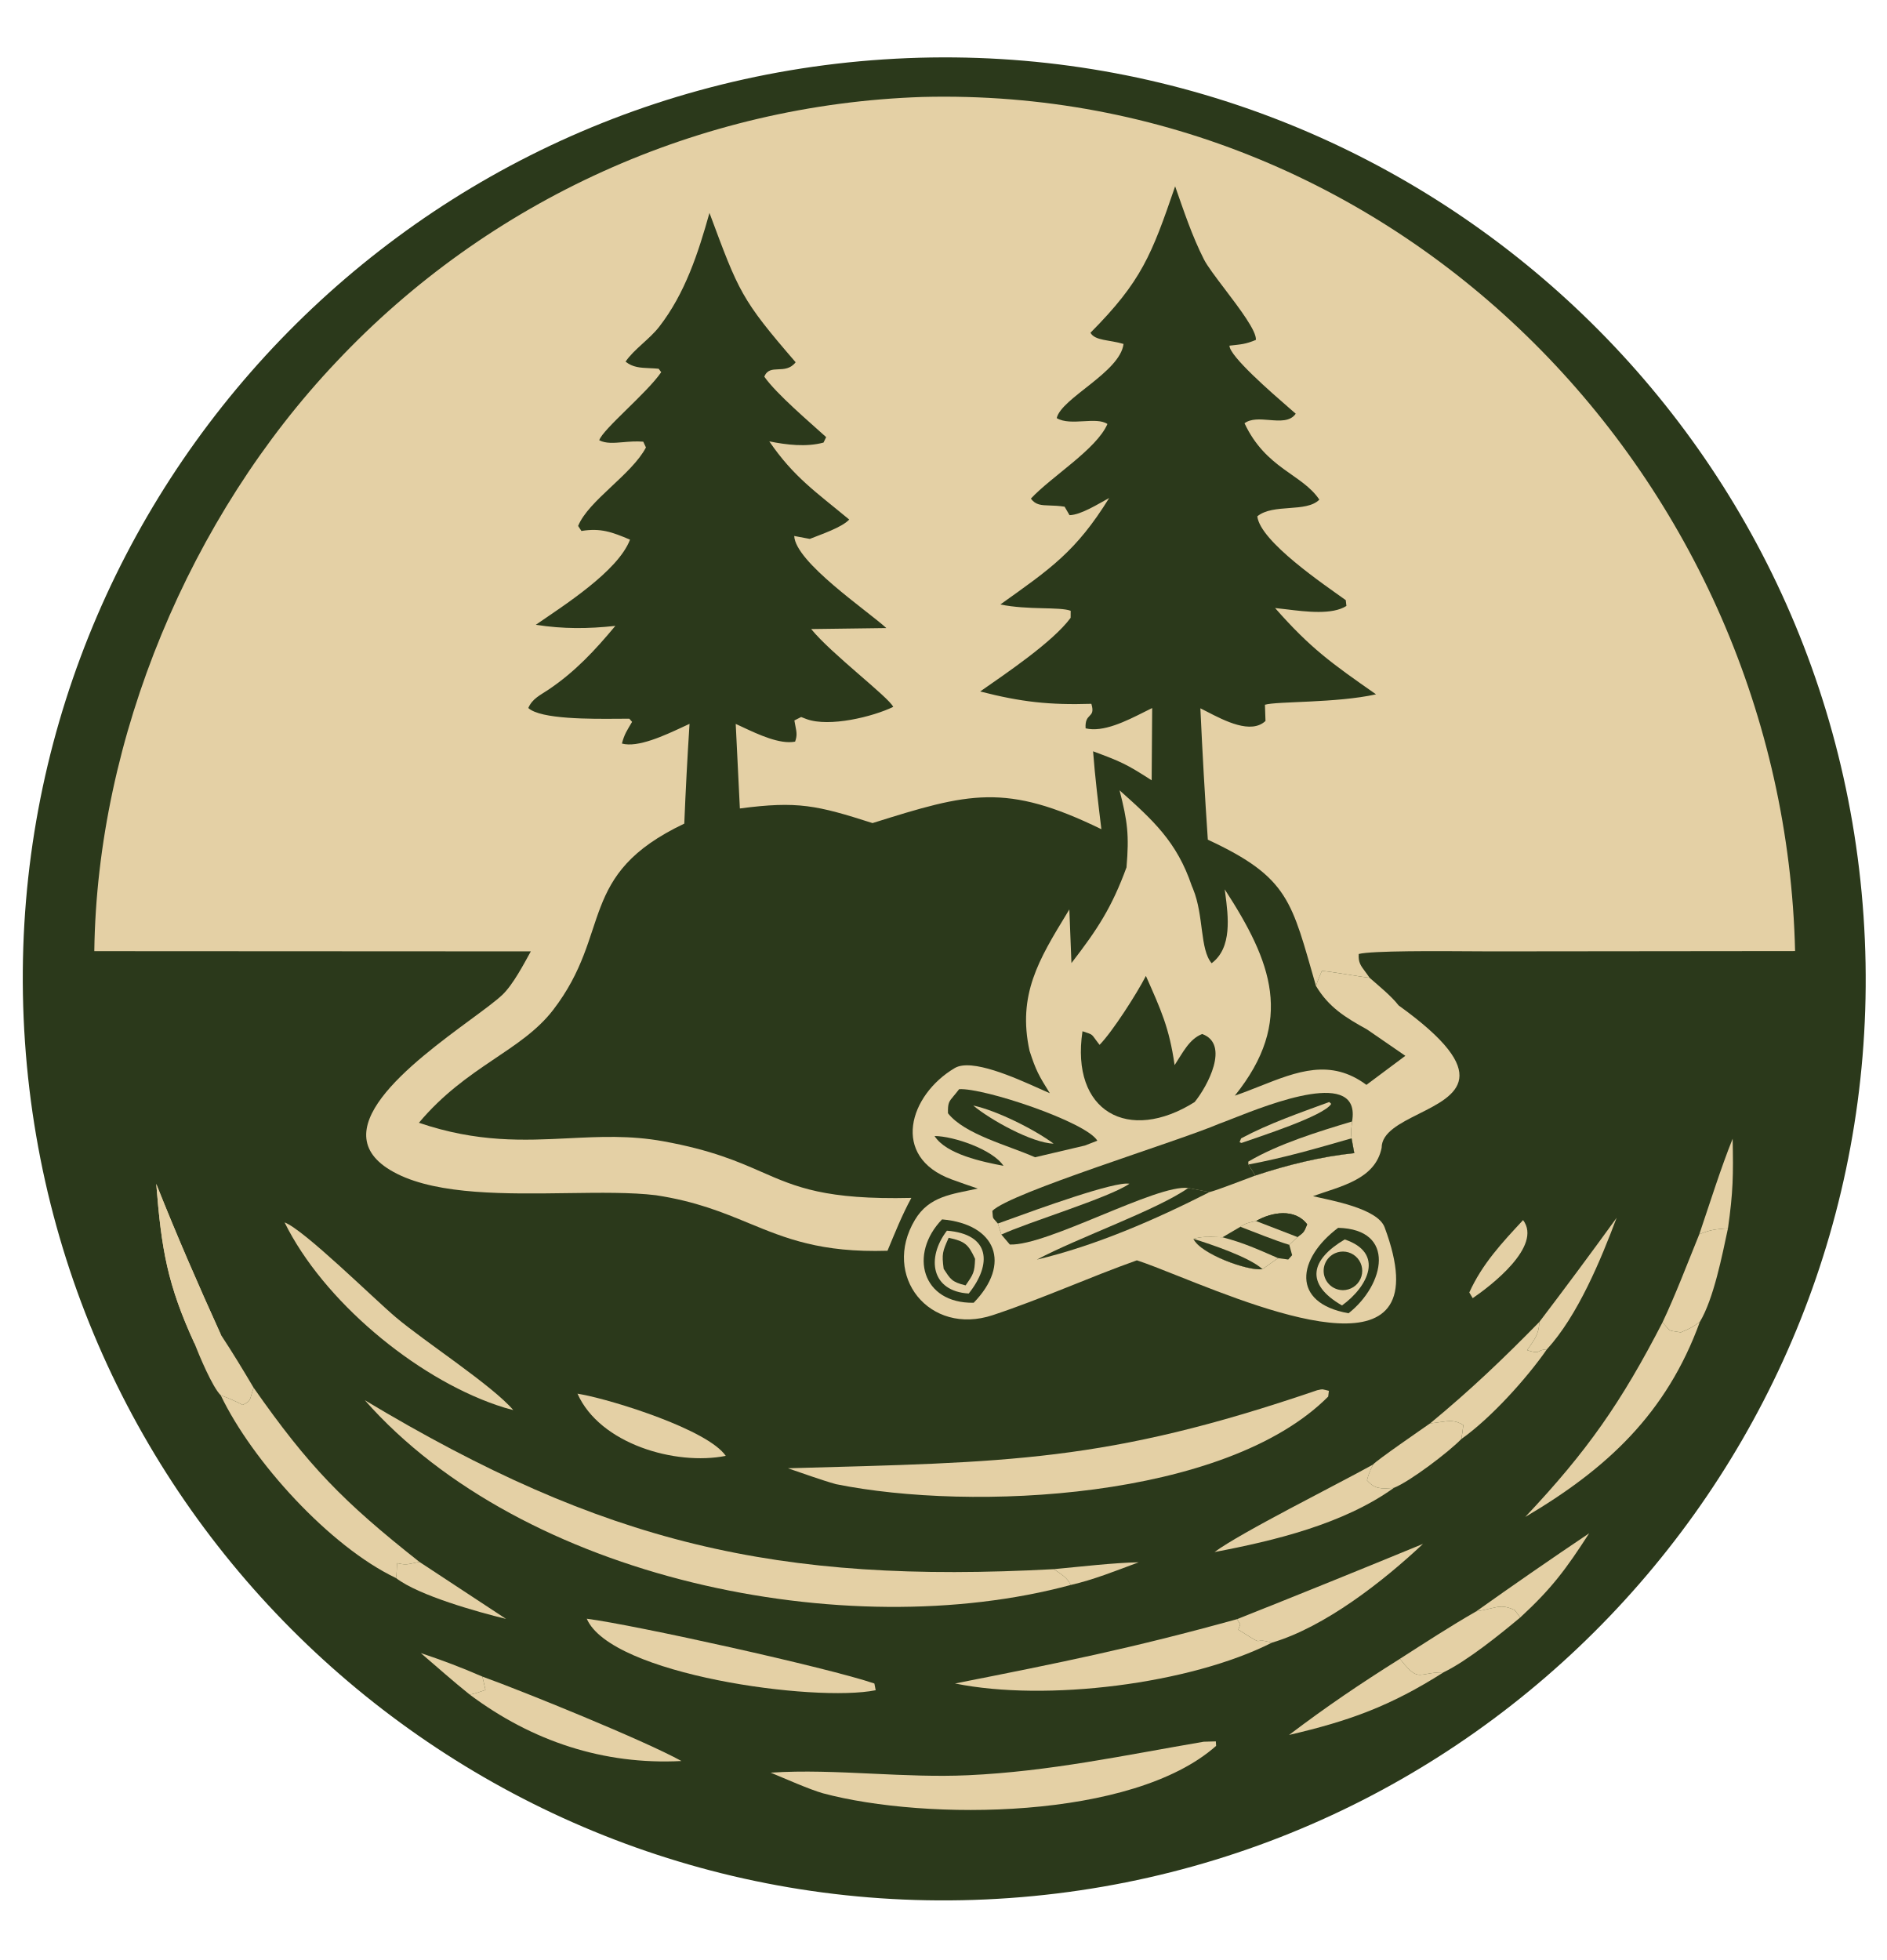
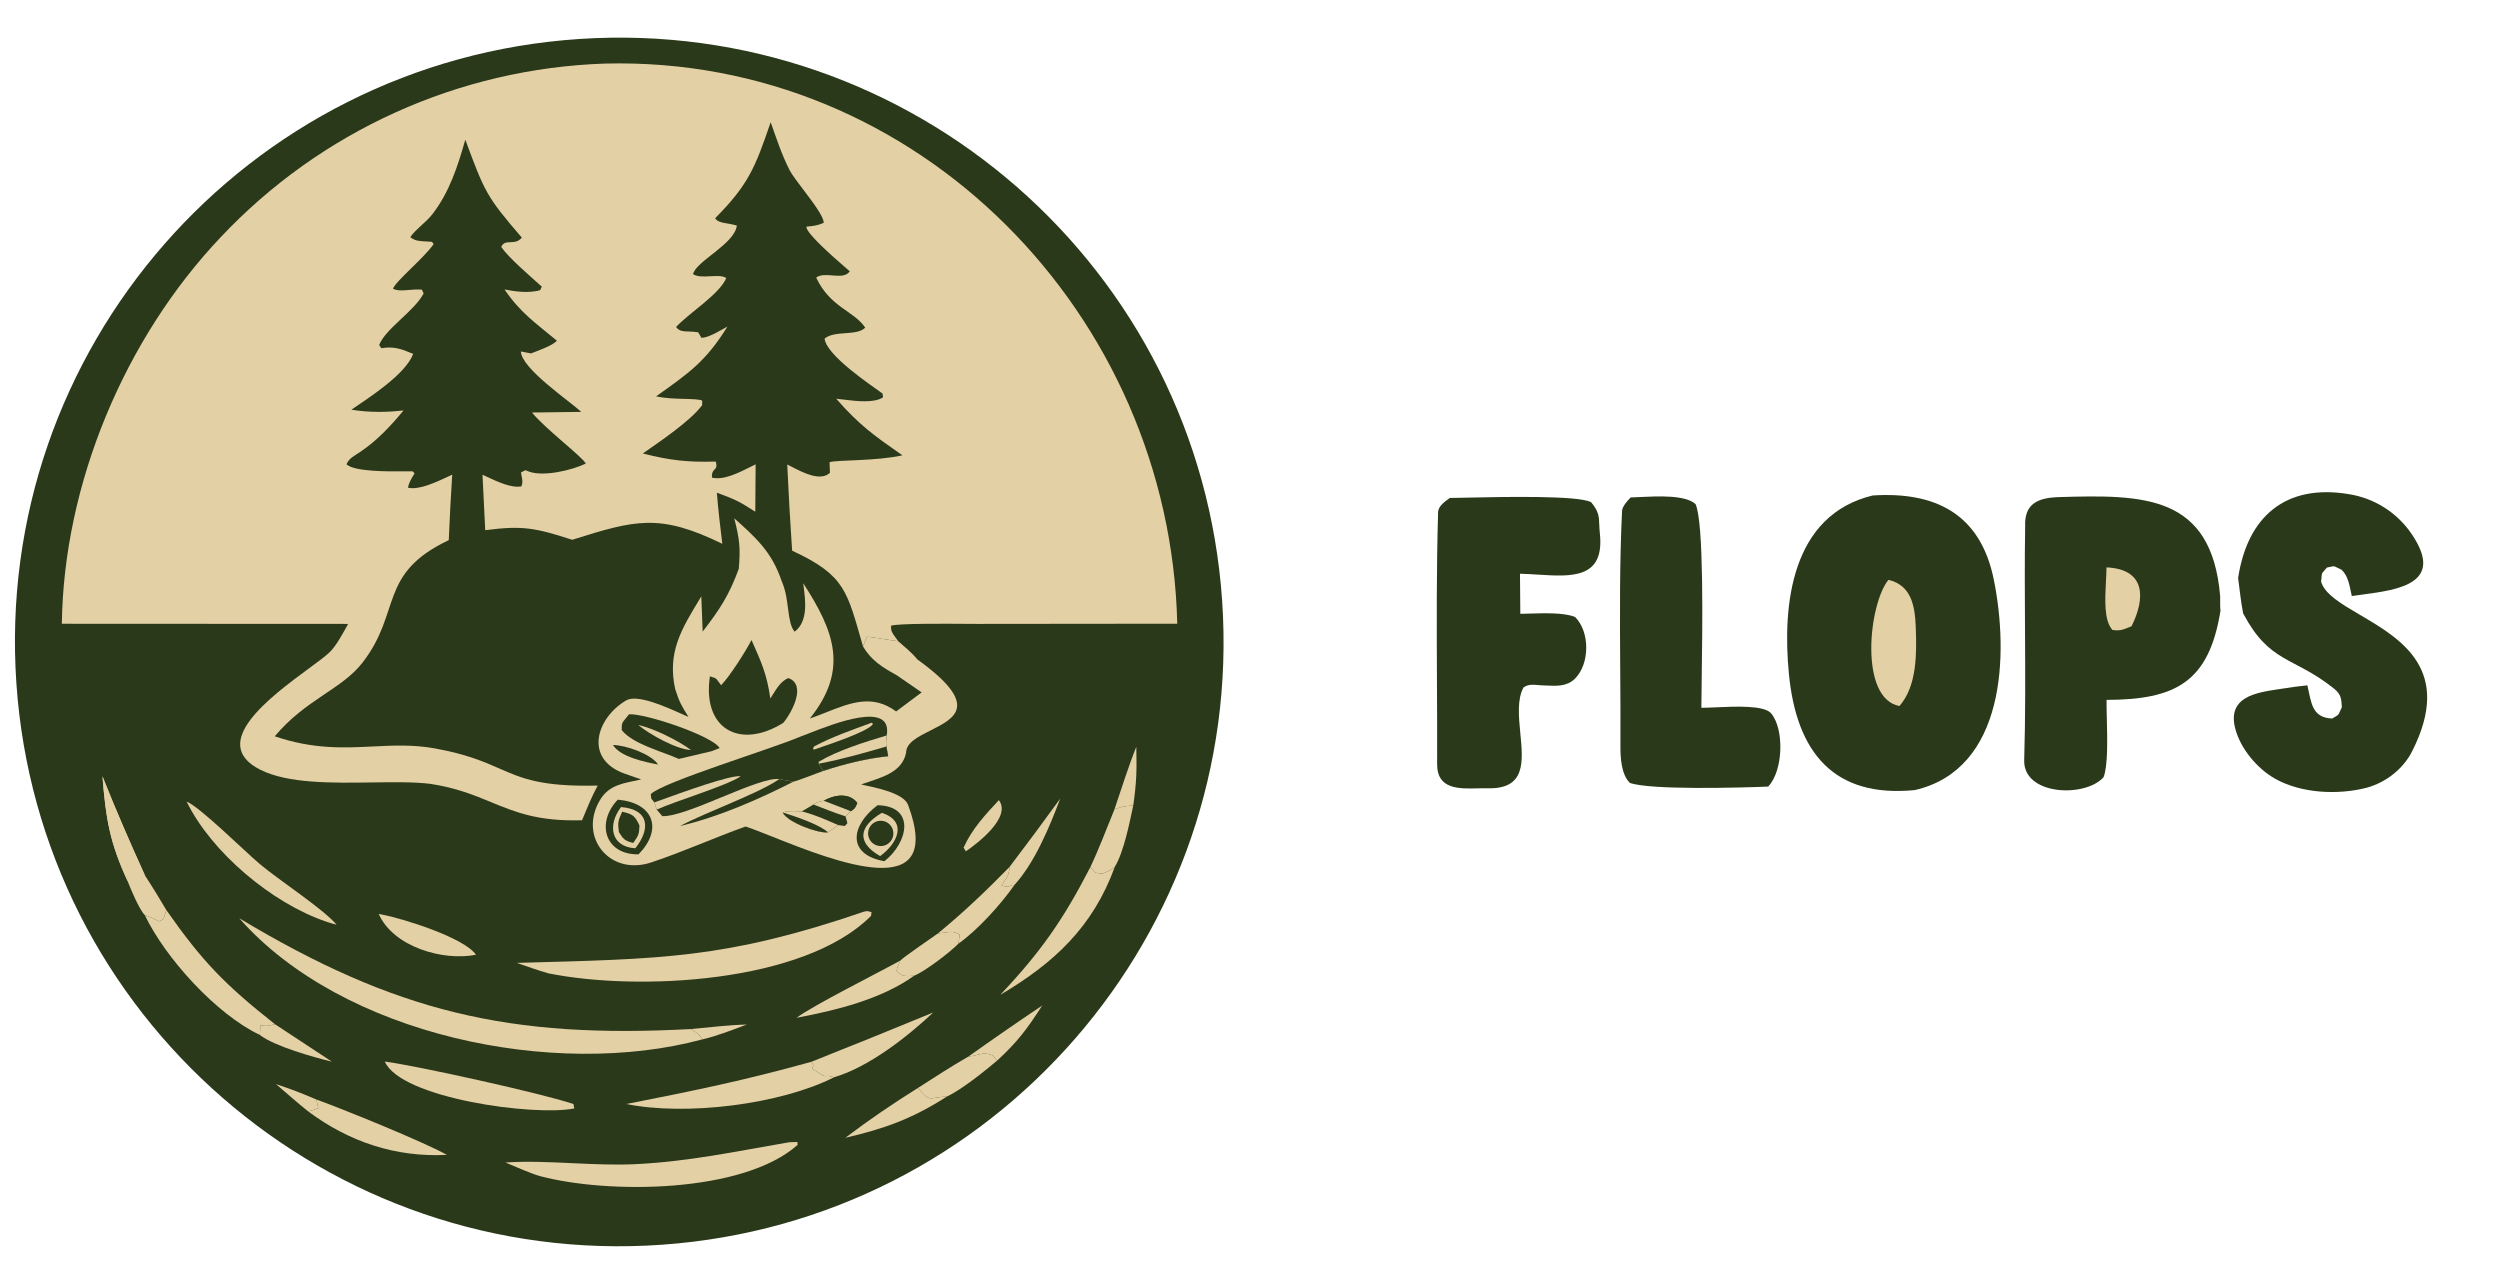
- <svg xmlns="http://www.w3.org/2000/svg" viewBox="459 338 490 509" aria-hidden="true">
+ <svg xmlns="http://www.w3.org/2000/svg" class="lgL" viewBox="459 338 990 509" aria-label="FLOPS" role="img">
  <path d="M688.521 353.427C820.148 344.77 933.957 444.263 942.968 575.867C951.978 707.47 852.792 821.546 721.213 830.91C589.133 840.31 474.528 740.663 465.483 608.559C456.438 476.454 556.392 362.117 688.521 353.427Z" fill="#2B391B" />
  <path d="M483.492 585.009C484.209 529.628 508.328 472.11 546.343 431.989C585.999 389.853 640.715 365.116 698.546 363.179C822.678 360.009 922.307 462.716 925.196 584.987L846.292 585.067C845.315 585.068 843.797 585.058 841.931 585.045C832.792 584.982 815.288 584.862 811.873 585.744C811.72 587.875 812.365 588.74 813.508 590.273C813.855 590.739 814.249 591.267 814.68 591.911C813.515 591.798 811.257 591.438 808.975 591.075L808.943 591.07C805.939 590.592 802.903 590.108 802.279 590.176C801.711 591.53 801.233 592.62 800.762 594.023C794.408 572.17 793.924 565.933 772.68 556.062C771.909 544.696 771.264 533.322 770.745 521.942C771.271 522.201 771.846 522.499 772.459 522.815C777.114 525.22 783.92 528.735 787.656 525.231L787.512 521.018C790.574 520.087 806.085 520.61 816.363 518.311C804.844 510.266 799.329 506.355 790.146 495.902C791.029 495.986 792.024 496.108 793.09 496.238C798.239 496.87 805.032 497.704 808.672 495.359L808.502 493.852C803.093 489.959 786.276 478.658 785.531 472.085C789.655 468.689 798.24 471.199 801.64 467.753C797.191 461.084 787.775 459.772 782.209 447.918C783.873 446.68 786.26 446.875 788.613 447.068C791.362 447.293 794.064 447.514 795.512 445.44C795.143 445.112 794.592 444.633 793.91 444.042L793.896 444.03C789.184 439.939 778.287 430.478 778.301 427.766C781.275 427.422 782.364 427.43 785.158 426.275C785.394 424.022 780.968 418.185 777.054 413.024C774.699 409.92 772.53 407.059 771.674 405.372C768.543 399.198 766.468 392.842 764.19 386.388C758.094 404.16 755.495 411.026 742.201 424.416C743.391 426.523 747.089 426.203 750.79 427.323C749.876 434.689 734.612 441.393 733.438 446.581C735.259 447.68 737.879 447.534 740.402 447.393C742.824 447.258 745.156 447.128 746.604 448.11C743.807 454.644 732.071 461.743 726.727 467.486C727.964 469.16 729.411 469.204 731.619 469.273C732.703 469.306 733.97 469.346 735.486 469.586L736.764 471.788C739.707 471.729 744.207 468.867 747.06 467.327C738.445 481.228 731.866 485.665 718.795 494.978C726.017 496.469 734.189 495.527 737.062 496.616L737.049 498.45C732.384 504.774 720.082 513.002 713.557 517.572C724.24 520.318 731.501 521.107 742.431 520.775C743.045 522.807 742.552 523.312 741.97 523.907L741.969 523.908C741.425 524.466 740.804 525.103 740.939 527.145C745.513 528.26 751.503 525.246 756.213 522.876L756.215 522.875C756.917 522.522 757.591 522.183 758.227 521.874L758.093 540.641C751.513 536.402 750.135 535.801 742.878 533.107C743.393 539.934 744.218 546.55 745.033 553.34C720.162 541.216 710.626 543.885 685.604 551.751C671.152 547.127 666.153 545.975 651.148 547.955L650.07 525.995C650.611 526.241 651.192 526.513 651.802 526.798L651.804 526.799C655.982 528.756 661.548 531.363 665.492 530.599C666.059 529.041 665.882 528.135 665.606 526.72V526.717C665.555 526.454 665.5 526.173 665.446 525.867L665.305 525.095L667.061 524.203C667.534 524.393 668.01 524.577 668.488 524.754C674.403 526.896 685.674 524.143 690.975 521.571C689.808 519.052 674.824 507.732 669.67 501.361L689.191 501.103C684.162 496.518 665.58 483.995 665.262 477.192L669.305 477.95C672.145 476.808 677.673 474.972 679.546 472.924C670.923 465.763 665.168 461.94 658.787 452.62C663.301 453.534 668.401 454.142 672.872 452.933L673.557 451.518C669.12 447.487 660.664 440.329 657.498 435.826C658.884 432.258 662.925 435.537 665.636 432.079C651.44 415.644 650.91 413.863 643.253 393.294C640.343 403.676 636.927 414.205 630.188 422.87C627.641 426.146 623.651 428.7 621.462 431.917C623.332 433.413 625.236 433.5 627.669 433.611C628.411 433.645 629.202 433.681 630.056 433.76L630.72 434.658C627.026 440.071 615.504 449.505 614.626 452.336C616.352 453.214 618.398 453.04 620.779 452.837H620.783C622.388 452.7 624.143 452.55 626.056 452.7L626.756 454.202C623.043 461.277 611.845 467.972 609.143 474.582L610 475.89C615.037 475.072 617.967 476.178 622.619 478.144C619.495 486.357 605.316 495.3 598.152 500.254C605.326 501.359 611.634 501.316 618.809 500.539C613.517 506.894 608.4 512.4 601.549 517.028C599.267 518.57 597.279 519.39 596.202 521.863C599.382 524.821 612.559 524.715 619.64 524.657C620.743 524.648 621.699 524.641 622.445 524.646L623.157 525.466C621.831 527.733 621.176 528.585 620.515 531.093C624.65 532.233 631.62 528.984 636.358 526.775L636.366 526.771C636.977 526.486 637.55 526.219 638.076 525.98C637.518 534.611 637.063 543.248 636.713 551.89C608.665 565.211 618.14 580.112 602.678 600.245C594.385 611.043 580.204 614.786 567.797 629.576C583.047 634.769 595.07 634.175 606.686 633.601C614.755 633.202 622.629 632.813 631.252 634.38C643.815 636.663 650.627 639.647 656.761 642.335C665.799 646.295 673.365 649.61 695.682 649.087C693.221 653.642 691.467 658.055 689.488 662.816C672.15 663.346 663.072 659.606 653.475 655.652C646.716 652.866 639.698 649.975 629.355 648.395C622.949 647.615 614.865 647.728 606.342 647.847H606.336C590.473 648.068 573.092 648.31 562.178 642.864C541.105 632.349 566.218 613.836 581.232 602.768L581.234 602.767C584.784 600.15 587.769 597.95 589.445 596.37C592.231 593.744 595.071 588.291 596.859 585.066L483.492 585.009Z" fill="#E4D0A5" />
  <path d="M751.557 563.253C752.273 554.87 751.842 551.402 749.759 543.244C758.429 550.991 764.642 556.584 768.5 568.022L768.848 568.858C771.686 575.803 770.577 584.508 773.669 588.144C779.067 584.122 777.991 575.953 777.199 569.944L777.198 569.939C777.154 569.604 777.11 569.276 777.069 568.955C789.215 587.679 795.354 603.084 779.689 622.539C781.918 621.771 784.086 620.913 786.209 620.072C795.841 616.261 804.555 612.813 813.869 619.734L823.978 612.189L814.022 605.337C808.393 602.22 804.09 599.602 800.758 594.023C801.229 592.62 801.707 591.53 802.275 590.176C802.899 590.108 805.935 590.592 808.939 591.07L808.971 591.075C811.253 591.438 813.511 591.798 814.676 591.911C817.026 593.982 820.377 596.688 822.22 599.092C847.448 617.25 837.223 622.376 827.51 627.245C822.603 629.705 817.826 632.1 817.82 636.077C816.145 644.358 807.094 646.064 799.986 648.638C804.614 649.722 816.755 651.787 818.593 656.723C833.444 696.608 789.404 679.088 765.028 669.39C760.65 667.648 756.906 666.158 754.251 665.299C741.709 669.761 729.933 675.18 716.846 679.53C700.376 685.004 687.913 669.349 696.611 654.793C700.31 648.603 706.231 648.129 712.935 646.664C710.662 645.901 708.399 645.108 706.146 644.287C690.183 638.423 695.141 622.341 706.96 615.364C711.309 612.797 722.478 617.808 729.013 620.74C730.012 621.189 730.903 621.588 731.645 621.905C728.749 617.25 728.056 616.062 726.382 610.893C723.199 596.38 728.804 587.173 736.044 575.279L736.045 575.278L736.716 574.175L737.259 588.108C744.05 579.308 747.721 573.696 751.557 563.253Z" fill="#E4D0A5" />
  <path d="M775.756 629.78C776.52 629.513 777.644 629.07 779.024 628.526C789.049 624.574 812.606 615.286 810.138 629.239C810.108 629.581 810.074 629.904 810.041 630.216C809.918 631.372 809.811 632.377 810.011 633.611L810.717 637.46C802.13 638.345 793.19 640.557 785.007 643.285C782.592 644.163 775.224 647.056 773.131 647.578L767.586 646.521C763.517 645.986 754.352 649.76 744.991 653.614L744.987 653.616L744.985 653.617C735.651 657.46 726.123 661.384 721.261 661.194C720.428 660.216 719.695 659.356 719.062 658.612L718.152 655.748C717.34 654.763 717.05 654.554 716.927 654.271C716.808 653.997 716.847 653.654 716.719 652.462C721.319 647.724 764.74 634.498 775.756 629.78Z" fill="#2B391B" />
  <path d="M783.221 640.415L783.18 639.677C790.92 635.075 801.53 631.817 810.134 629.24C810.104 629.582 810.07 629.905 810.037 630.217C809.914 631.373 809.807 632.378 810.007 633.612L810.713 637.461C802.126 638.346 793.186 640.558 785.003 643.286L783.221 640.415Z" fill="#E4D0A5" />
  <path d="M810.013 633.611L810.719 637.46C802.132 638.345 793.192 640.557 785.009 643.285L783.227 640.414C792.734 638.626 800.713 636.285 810.013 633.611Z" fill="#2B391B" />
  <path d="M718.148 655.75C718.723 655.544 719.485 655.266 720.395 654.936L720.408 654.932C728.578 651.965 748.636 644.68 752.322 645.41C747.015 649.073 726.122 655.334 719.058 658.613L718.148 655.75Z" fill="#E4D0A5" />
  <path d="M804.212 624.184L804.717 624.673C802.857 627.837 785.646 633.303 781.414 634.82L780.93 634.626L781.322 633.628C788.706 629.69 796.367 627.083 804.212 624.184Z" fill="#E4D0A5" />
  <path d="M740.129 605.806C743.268 606.886 742.125 606.245 744.567 609.34C747.949 605.888 754.33 595.894 756.596 591.441C760.483 600.215 762.667 604.89 764.053 614.604C766.183 611.38 767.848 607.826 771.217 606.524C778.484 609.171 772.576 620.135 769.252 624.197C752.112 634.976 736.981 626.75 740.129 605.806Z" fill="#2B391B" />
  <path d="M708.091 620.856C714.456 620.444 741.112 629.368 743.988 634.232L740.745 635.49L727.805 638.534C720.769 635.415 709.555 632.614 705.195 627.11C705.136 624.44 705.427 624.094 706.676 622.612C707.054 622.163 707.52 621.61 708.091 620.856Z" fill="#2B391B" />
  <path d="M711.75 625.094C717.895 626.419 727.548 631.248 732.631 634.993C727.068 634.868 716.111 628.761 711.75 625.094Z" fill="#E4D0A5" />
  <path d="M806.521 656.859C821.695 657.245 818.646 671.639 809.226 679.048C794.162 676.37 795.911 664.825 806.521 656.859Z" fill="#2B391B" />
  <path d="M808.238 659.877C818.652 663.396 814.322 672.108 807.524 677.019C797.744 671.38 799.457 665.06 808.238 659.877Z" fill="#E4D0A5" />
  <path d="M805.719 663.46C807.507 662.658 809.598 662.972 811.072 664.264C812.545 665.555 813.131 667.587 812.571 669.464C812.011 671.342 810.409 672.721 808.469 672.994C805.997 673.342 803.646 671.818 802.954 669.42C802.263 667.022 803.442 664.481 805.719 663.46Z" fill="#2B391B" />
  <path d="M703.659 654.666C717.777 655.908 721.683 666.242 711.869 676.32C698.373 676.536 694.979 663.641 703.659 654.666Z" fill="#2B391B" />
  <path d="M704.919 657.602C716.155 658.487 716.708 666.225 710.588 673.917C700.892 673.37 699.482 664.741 704.919 657.602Z" fill="#E4D0A5" />
  <path d="M705.373 659.447C709.664 660.362 710.515 661.21 712.23 664.91C712.107 668.461 711.81 668.862 709.774 671.807C706.09 670.914 705.819 670.138 704.077 667.507C703.552 663.57 703.806 662.995 705.325 659.555L705.326 659.553L705.373 659.447Z" fill="#2B391B" />
  <path d="M785.213 655.095C789.335 652.713 795.321 651.768 798.482 655.95C797.655 657.915 797.77 657.929 795.96 659.25L793.838 661.276L794.576 663.963L793.561 665.094L790.913 664.726L786.886 667.585C783.184 668.178 770.723 663.614 768.961 659.724C770.971 659.1 773.014 659.181 775.121 659.264H775.125C775.578 659.282 776.035 659.3 776.494 659.311L781.135 656.587C782.627 655.559 783.476 655.496 785.213 655.095Z" fill="#2B391B" />
  <path d="M776.494 659.31C782.026 660.757 785.724 662.471 790.913 664.725L786.886 667.584C783.184 668.177 770.723 663.613 768.961 659.723C770.971 659.099 773.014 659.18 775.121 659.263H775.125C775.578 659.281 776.035 659.299 776.494 659.31Z" fill="#E4D0A5" />
  <path d="M768.961 659.723C773.655 661.202 783.286 664.392 786.886 667.584C783.184 668.177 770.723 663.613 768.961 659.723Z" fill="#2B391B" />
  <path d="M785.211 655.095C789.333 652.713 795.319 651.768 798.48 655.95C797.653 657.915 797.768 657.929 795.958 659.25L785.211 655.095Z" fill="#2B391B" />
  <path d="M781.133 656.586C782.625 655.558 783.474 655.495 785.211 655.094L795.958 659.249L793.836 661.275C790.158 660.176 784.859 657.988 781.133 656.586Z" fill="#E4D0A5" />
  <path d="M767.585 646.521L773.13 647.578C759.066 654.722 743.652 661.457 728.289 665.112C739.097 659.343 759.366 652.277 767.585 646.521Z" fill="#2B391B" />
  <path d="M701.711 633.014C706.688 633.046 716.84 636.536 719.613 640.759C714.221 639.731 704.706 637.766 701.711 633.014Z" fill="#2B391B" />
  <path d="M553.742 701.625C615.849 738.887 660.775 749.379 732.688 745.5C734.47 746.752 736.229 747.659 737.051 749.614C678.677 765.349 594.712 748.152 553.742 701.625Z" fill="#E4D0A5" />
  <path d="M801.187 699.012C801.948 698.846 802.229 698.785 802.504 698.807C802.818 698.833 803.123 698.969 804.122 699.187L803.936 700.686C777.258 727.45 711.362 730.573 676.109 723.428C672.241 722.348 667.511 720.612 663.625 719.302C720.586 717.713 746.136 717.839 801.08 699.035L801.187 699.012Z" fill="#E4D0A5" />
  <path d="M771.604 790.316L774.762 790.227L774.832 791.391C753.19 810.627 699.543 810.889 672.764 803.716C669.267 802.736 662.728 799.823 659.141 798.348C667.685 797.779 676.618 798.195 685.616 798.615L685.646 798.616C693.941 799.003 702.291 799.392 710.44 799.016C731.647 798.036 750.82 793.862 771.604 790.316Z" fill="#E4D0A5" />
  <path d="M707.023 775.19C734.556 769.76 752.955 766.048 780.283 758.48L781.098 759.844L780.59 761.206C785.44 764.261 785.446 764.26 785.976 764.134C786.331 764.05 786.918 763.91 789.33 764.585C768.047 775.371 730.639 779.985 707.023 775.19Z" fill="#E4D0A5" />
  <path d="M524.871 698.383C539.134 718.782 548.138 727.991 567.91 743.606L567.215 743.758C566.961 743.811 566.731 743.861 566.519 743.906H566.517C564.664 744.305 564.232 744.398 562.096 743.942C562.051 745.027 562.044 746.81 561.851 747.81C544.657 739.642 524.491 717.432 516.328 700.351C518.65 701.185 519.828 701.739 522.04 702.846C524.386 701.663 523.678 701.797 524.871 698.383Z" fill="#E4D0A5" />
  <path d="M611.383 758.369C623.854 759.986 674.071 771.085 686.083 775.198L686.422 776.939C670.745 780.145 617.661 772.95 611.383 758.369Z" fill="#E4D0A5" />
  <path d="M890.775 681.391C891.976 682.732 892.266 683.229 892.698 683.469C893.133 683.711 893.712 683.693 895.506 684.01C897.905 682.979 898.371 682.8 900.464 681.279C891.809 705.081 876.318 719.446 855.109 731.95C871.255 714.843 880.098 702.101 890.775 681.391Z" fill="#E4D0A5" />
  <path d="M532.906 655.449C537.936 657.328 556.088 675.273 561.806 680.098C569.428 686.531 586.819 697.762 592.299 704.186C590.813 703.824 589.346 703.388 587.905 702.877C566.65 695.553 542.87 675.687 532.906 655.449Z" fill="#E4D0A5" />
  <path d="M584.28 773.402C595.001 777.26 626.38 790.014 635.978 795.325C615.745 796.376 597.187 790.182 581.008 778.088C582.555 777.782 583.619 777.371 585.086 776.857L584.28 773.402Z" fill="#E4D0A5" />
  <path d="M499.578 645.443C505.109 659.313 510.25 671.104 516.419 684.72C519.457 689.333 522.062 693.647 524.868 698.381C523.675 701.795 524.383 701.661 522.037 702.844C519.825 701.737 518.647 701.183 516.325 700.349C514.137 698.188 510.719 689.976 509.561 686.998C502.43 671.51 500.929 662.375 499.578 645.443Z" fill="#E4D0A5" />
  <path d="M499.578 645.443C505.109 659.313 510.25 671.104 516.419 684.72C513.633 683.263 512.213 681.094 510.245 678.702C509.391 679.512 509.494 683.959 509.545 686.17V686.178C509.553 686.508 509.559 686.788 509.561 686.998C502.43 671.51 500.929 662.375 499.578 645.443Z" fill="#E4D0A5" />
  <path d="M780.289 758.481C796.422 752.068 812.515 745.552 828.566 738.934C818.296 748.604 803.08 760.525 789.336 764.586C786.924 763.911 786.337 764.051 785.982 764.135C785.452 764.261 785.446 764.262 780.596 761.207L781.104 759.845L780.289 758.481Z" fill="#E4D0A5" />
  <path d="M608.977 699.926C609.372 699.995 609.766 700.067 610.159 700.141C618.407 701.696 642.79 709.262 647.487 716.08C634.435 718.678 614.776 712.984 608.977 699.926Z" fill="#E4D0A5" />
  <path d="M774.422 741.054C781.335 735.942 806.209 723.548 815.59 718.336C814.822 719.972 814.474 720.626 814.013 722.43C816.089 724.755 817.632 724.64 820.857 724.399L820.996 724.389C807.924 733.787 789.889 738.13 774.422 741.054Z" fill="#E4D0A5" />
  <path d="M842.384 756.461C843.911 756.223 845.066 755.948 846.028 755.718L846.03 755.717C848.409 755.151 849.611 754.864 852.373 756.118L853.812 758.05C848.604 762.416 840.044 769.317 833.92 772.28C831.978 772.285 830.625 772.524 829.565 772.711C826.935 773.176 826.111 773.321 822.578 768.775C829.135 764.574 835.627 760.334 842.384 756.461Z" fill="#E4D0A5" />
  <path d="M858.788 681.291C858.66 684.619 857.398 686.021 855.595 688.627C857.906 689.348 858.251 689.167 858.791 688.884C859.147 688.697 859.588 688.466 860.733 688.42C855.471 696 846.101 706.369 838.523 711.7C838.75 710.46 838.882 709.341 839.038 708.091C836.929 706.733 835.356 706.964 832.954 707.318C832.202 707.428 831.37 707.551 830.414 707.64C840.892 698.99 849.304 690.968 858.788 681.291Z" fill="#E4D0A5" />
  <path d="M900.32 658.519C903.507 657.278 904.331 657.268 907.765 656.982C906.283 663.894 904.061 675.303 900.462 681.278C898.369 682.799 897.903 682.978 895.504 684.009C893.71 683.692 893.131 683.71 892.696 683.468C892.264 683.228 891.974 682.731 890.773 681.39C894.073 674.447 897.376 665.756 900.32 658.519Z" fill="#E4D0A5" />
  <path d="M830.41 707.639C831.366 707.55 832.198 707.427 832.95 707.317C835.352 706.963 836.925 706.732 839.034 708.09C838.878 709.34 838.746 710.459 838.519 711.699C835.306 715.038 825.128 722.77 820.991 724.388L820.852 724.398C817.627 724.639 816.084 724.754 814.008 722.429C814.469 720.625 814.817 719.971 815.585 718.335C816.552 717.191 828.432 709.027 830.41 707.639Z" fill="#E4D0A5" />
  <path d="M793.766 788.558C803.835 780.95 811.875 775.524 822.581 768.775C826.114 773.321 826.938 773.176 829.568 772.711C830.628 772.524 831.981 772.285 833.923 772.28C820.108 781.049 809.518 784.897 793.766 788.558Z" fill="#E4D0A5" />
  <path d="M858.787 681.291C865.579 672.359 872.266 663.347 878.847 654.258C874.725 665.209 868.761 679.657 860.732 688.42C859.587 688.466 859.146 688.697 858.79 688.884C858.25 689.167 857.905 689.348 855.594 688.627C857.397 686.021 858.659 684.619 858.787 681.291Z" fill="#E4D0A5" />
  <path d="M842.391 756.462C852.075 749.571 861.852 742.81 871.719 736.182C865.74 745.449 862.036 750.478 853.819 758.051L852.38 756.119C849.618 754.865 848.416 755.152 846.037 755.718L846.035 755.719C845.073 755.949 843.918 756.224 842.391 756.462Z" fill="#E4D0A5" />
  <path d="M567.911 743.605L590.423 758.42C583.145 756.652 567.72 752.353 561.852 747.81C562.045 746.81 562.052 745.026 562.097 743.941C564.233 744.397 564.665 744.305 566.518 743.906H566.52C566.732 743.861 566.962 743.811 567.216 743.758L567.911 743.605Z" fill="#E4D0A5" />
  <path d="M854.555 654.85C859.658 661.641 846.021 672.038 841.468 675.124L840.586 673.651C843.948 666.225 849.077 660.734 854.555 654.85Z" fill="#E4D0A5" />
  <path d="M908.978 633.719C909.168 643.198 909.117 647.459 907.765 656.984C904.331 657.27 903.507 657.28 900.32 658.521C902.983 650.683 905.927 641.279 908.978 633.719Z" fill="#E4D0A5" />
  <path d="M568.281 767.291C574.344 769.333 578.383 770.864 584.28 773.402L585.086 776.857C583.619 777.371 582.555 777.782 581.008 778.088C576.836 774.773 572.374 770.785 568.281 767.291Z" fill="#E4D0A5" />
  <path d="M732.688 745.5C739.345 744.88 748.224 743.836 754.729 743.717C749.011 745.836 742.963 748.281 737.05 749.614C736.228 747.659 734.469 746.752 732.688 745.5Z" fill="#E4D0A5" />
+   <path d="M1200.58 534.208C1225.42 532.605 1243.26 541.509 1248.53 567.451C1254.56 597.1 1253.13 642.629 1217.27 650.874C1185.14 654.052 1170.45 635.918 1167.42 605.011C1164.71 577.413 1168.37 541.984 1200.58 534.208Z" fill="#2B391B" />
+   <path d="M1206.81 567.621C1215.87 569.755 1217.32 577.849 1217.64 586.372C1218.02 596.581 1218.21 609.564 1211.18 617.587C1195.18 614.628 1198.92 577.354 1206.81 567.621Z" fill="#E4D0A5" />
+   <path d="M1293.2 615.163C1293.17 617.032 1293.23 619.545 1293.3 622.35C1293.51 630.615 1293.77 641.422 1291.99 645.807C1284.61 653.988 1260.17 652.996 1260.58 639.019C1261.1 621.753 1261 604.417 1260.9 587.091C1260.82 573.531 1260.74 559.978 1260.96 546.469C1260.58 537.496 1265.94 535.099 1274.33 534.85C1307.81 533.854 1334.74 533.773 1338.19 574.05V575.246C1338.18 576.783 1338.17 578.763 1338.32 579.808C1333.75 608.367 1320.3 615.047 1293.2 615.163Z" fill="#2B391B" />
+   <path d="M1293.17 562.684C1308.79 563.412 1308.62 574.882 1303.09 586.002C1302.74 586.141 1302.41 586.274 1302.1 586.4C1299.76 587.354 1298.41 587.904 1295.52 587.463C1292.15 583.73 1292.58 575.449 1292.95 568.319V568.264C1293.06 566.271 1293.16 564.37 1293.17 562.684Z" fill="#E4D0A5" />
+   <path d="M1345.29 566.893C1348.97 542.649 1364 529.467 1389.17 533.688C1399.2 535.272 1408.13 540.905 1413.88 549.268C1427.44 569.053 1408.91 571.53 1394.51 573.455C1393.05 573.649 1391.64 573.838 1390.31 574.038C1389.43 570.19 1389.04 566.269 1386.27 563.626C1384.33 562.734 1383.81 562.338 1383.25 562.266C1382.89 562.222 1382.52 562.305 1381.77 562.475C1381.43 562.554 1381 562.65 1380.46 562.761C1379.24 564.184 1378.78 564.575 1378.57 565.075C1378.34 565.602 1378.4 566.249 1378.16 568.353C1379.61 573.3 1386.1 577.114 1393.57 581.498L1393.58 581.503C1409.78 591.016 1430.55 603.214 1414.2 635.509C1410.66 642.517 1403.82 647.889 1396.04 649.991C1384.71 652.859 1370.36 652.19 1360.05 646.438C1352.82 642.406 1346.11 634.334 1344.1 626.299C1341.03 613.965 1352.48 612.254 1361.12 610.962C1361.85 610.853 1362.56 610.746 1363.24 610.637C1366.39 610.121 1369.55 609.705 1372.72 609.39C1374.3 616.186 1374.44 622.216 1382.56 622.54C1385.65 620.644 1384.6 621.695 1386.37 618.073C1386.17 614.819 1386.2 613.028 1383.2 610.635C1367.12 597.812 1357.82 600.826 1347.28 580.896C1346.42 576.469 1345.88 571.41 1345.29 566.893Z" fill="#2B391B" />
+   <path d="M1033.14 535.193C1034.61 535.179 1036.82 535.132 1039.53 535.074C1054.37 534.756 1084.23 534.117 1089.1 536.892C1092.13 540.536 1092.2 542.549 1092.31 545.656C1092.35 546.677 1092.39 547.817 1092.54 549.171C1094.53 567.221 1081.47 566.4 1067.94 565.549C1065.59 565.401 1063.22 565.251 1060.91 565.201L1061.05 581.07C1062.07 581.055 1063.21 581.02 1064.43 580.984C1070.49 580.801 1078.49 580.56 1082.72 582.315C1088.69 588.212 1088.58 600.921 1082.69 606.752C1079.52 609.882 1075.41 609.673 1071.32 609.465C1070.61 609.429 1069.9 609.393 1069.2 609.374C1068.73 609.346 1068.29 609.308 1067.87 609.273C1065.73 609.092 1064.13 608.957 1062.27 610.273C1059.75 615.052 1060.41 621.796 1061.05 628.381V628.409C1062.16 639.711 1063.22 650.539 1048.13 650.156C1046.9 650.125 1045.57 650.157 1044.2 650.191C1036.74 650.374 1028.08 650.586 1028.11 640.709C1028.14 630.129 1028.09 619.538 1028.04 608.944V608.89V608.886C1027.93 586.179 1027.82 563.458 1028.49 540.802C1028.56 538.32 1031.35 536.48 1033.14 535.193Z" fill="#2B391B" />
+   <path d="M1104.73 534.99C1105.71 534.959 1106.84 534.903 1108.08 534.842H1108.09C1115.46 534.476 1126.42 533.931 1130.44 537.626C1133.78 544.882 1133.17 586.544 1132.86 608.069V608.318C1132.8 612.599 1132.74 616.062 1132.74 618.271C1134.1 618.299 1136.09 618.208 1138.4 618.103L1138.45 618.101H1138.46C1146.25 617.747 1157.59 617.231 1160.35 620.472C1165.62 626.663 1165.22 643.211 1159.19 649.49C1148.49 649.927 1112.64 650.945 1104.44 648.039C1101.01 644.698 1100.66 638.031 1100.69 633.279C1100.74 623.341 1100.68 613.381 1100.61 603.415C1100.47 582.367 1100.33 561.292 1101.33 540.343C1101.42 538.519 1103.52 536.254 1104.73 534.99Z" fill="#2B391B" />
</svg>
